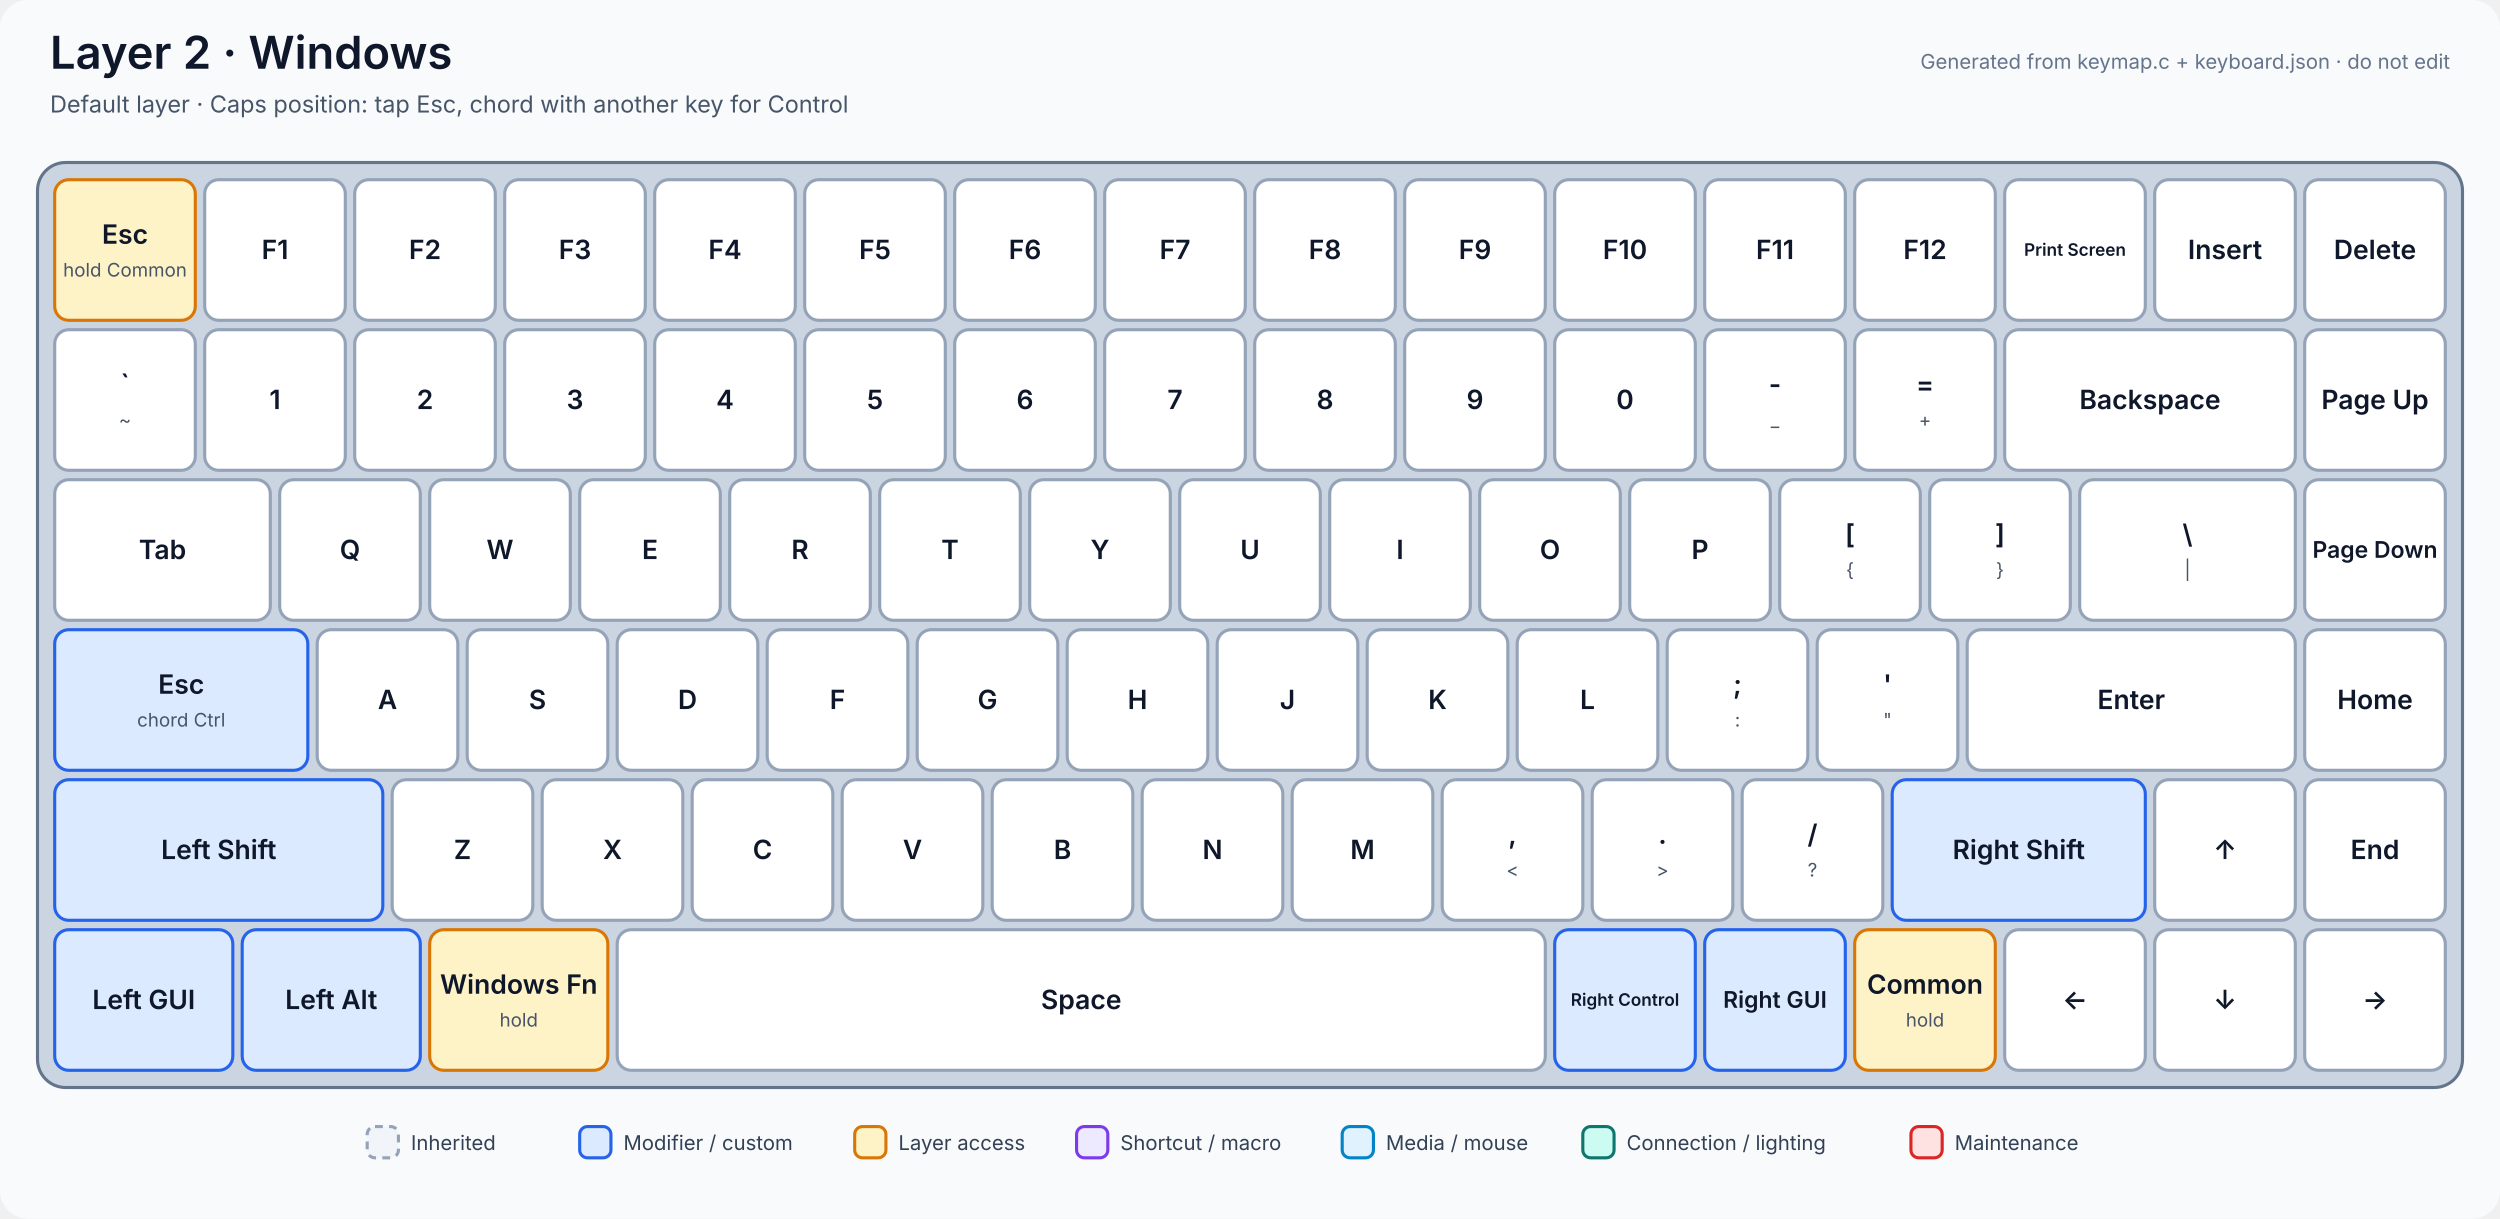
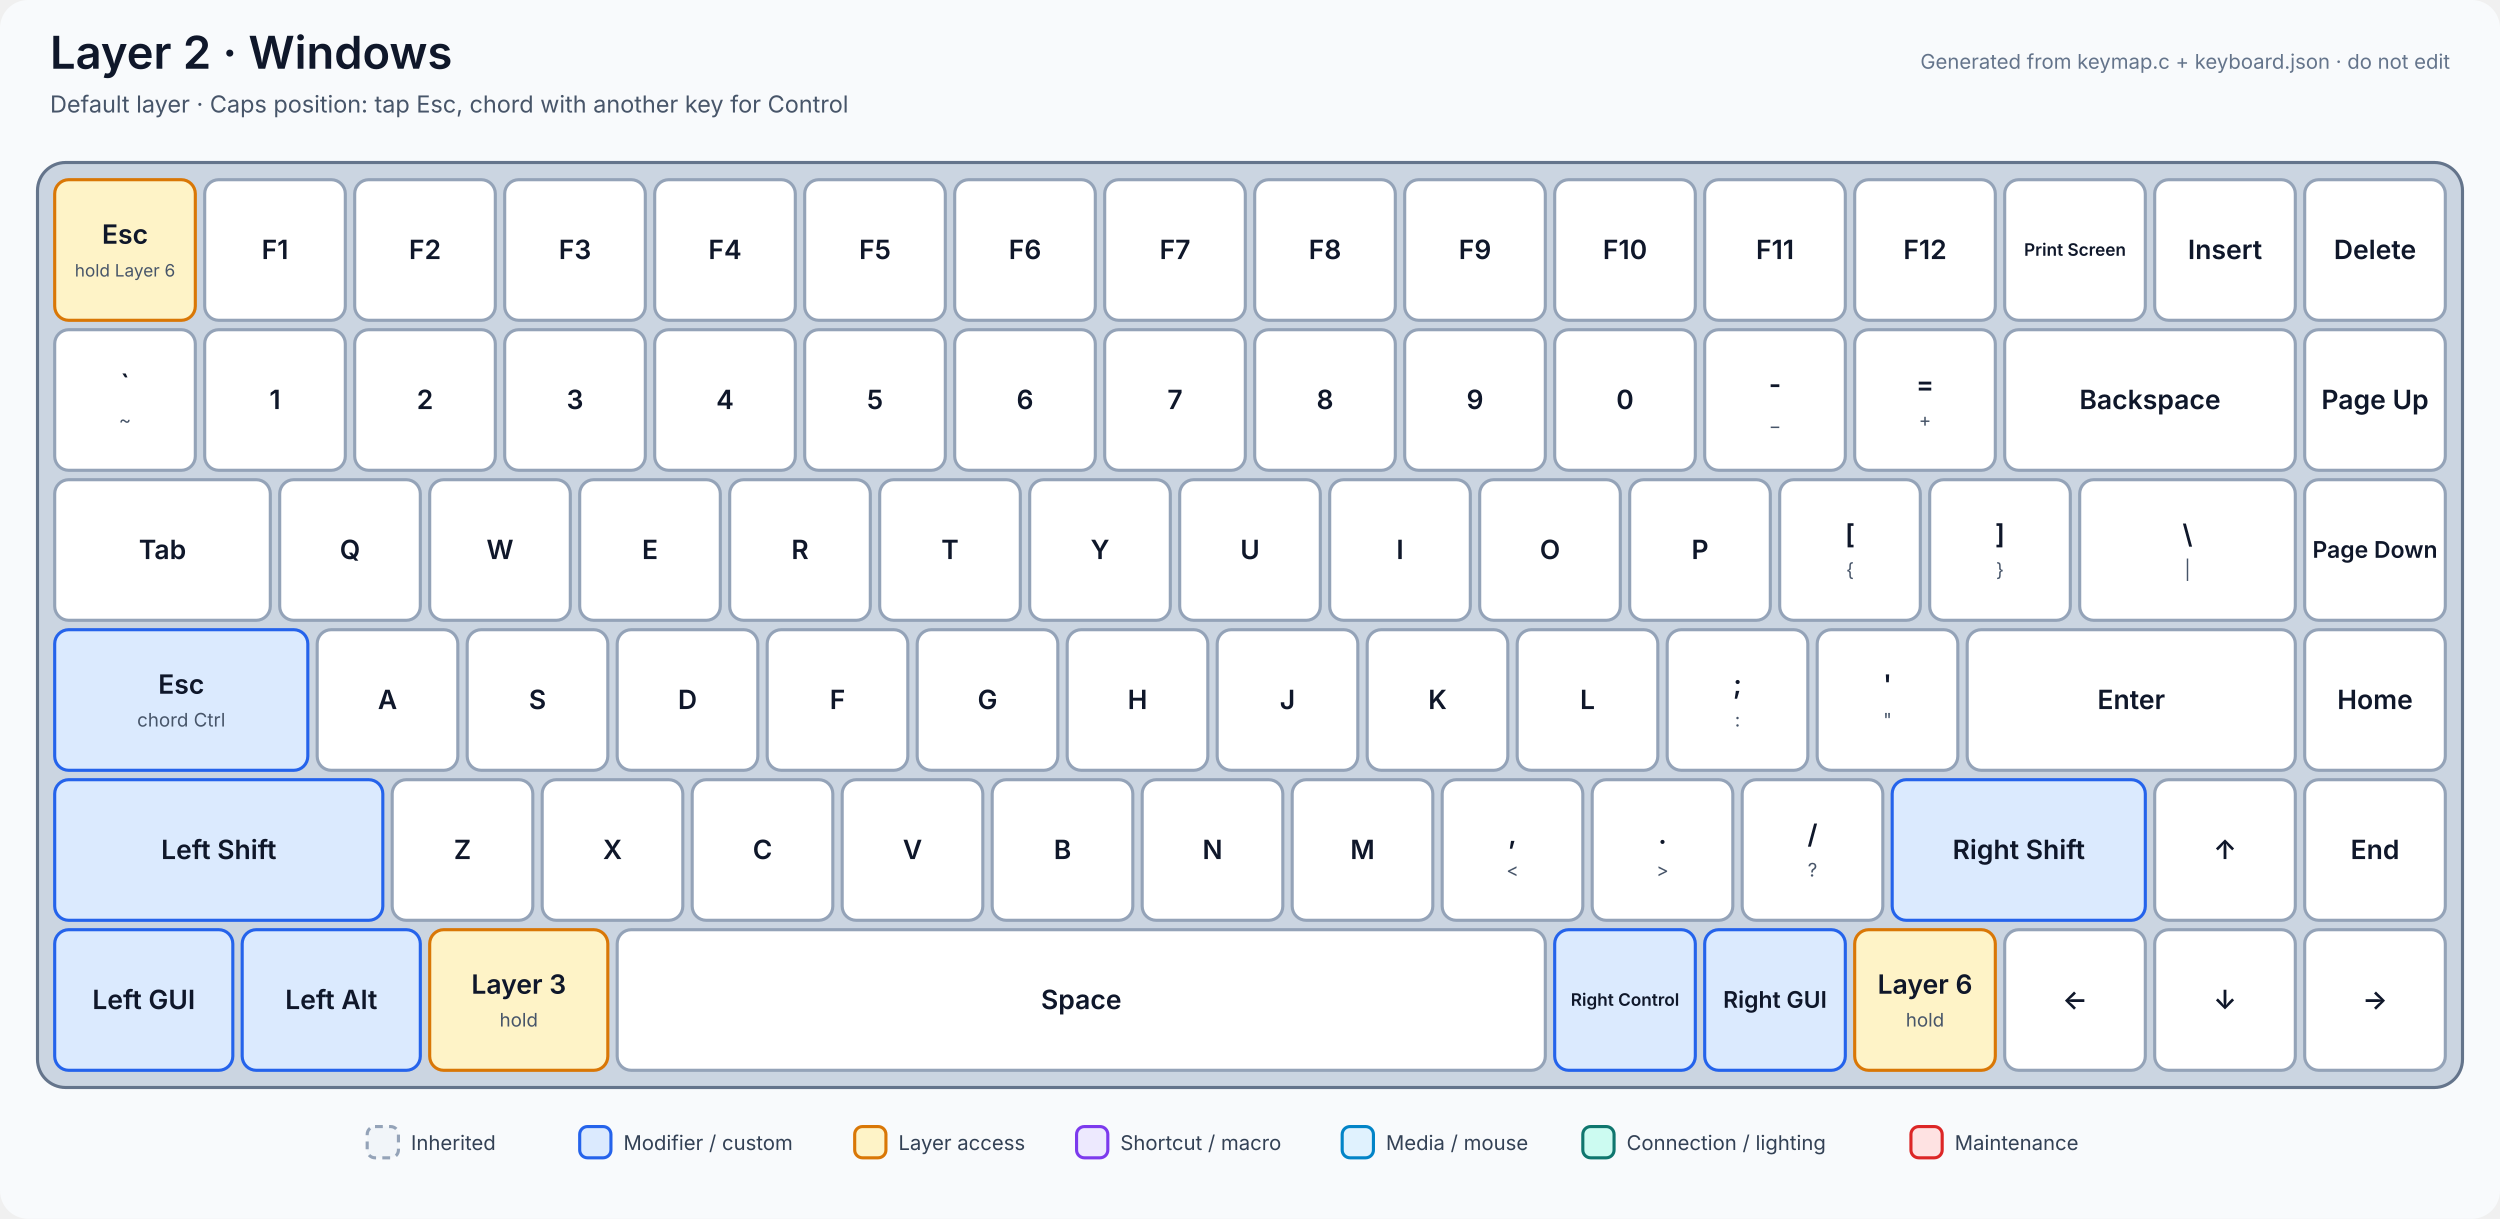
<svg xmlns="http://www.w3.org/2000/svg" width="1600" height="780" viewBox="0 0 1600 780" role="img" aria-labelledby="title desc">
  <style>
    .canvas { fill: #f8fafc; }
    .board { fill: #cbd5e1; stroke: #64748b; stroke-width: 2; }
    text { font-family: -apple-system, BlinkMacSystemFont, "Segoe UI", sans-serif; fill: #0f172a; }
    .doc-title { font-size: 29px; font-weight: 600; }
    .doc-subtitle { font-size: 15px; fill: #475569; }
    .source-note { font-size: 13px; fill: #64748b; text-anchor: end; }
    .key rect { stroke-width: 2; }
    .key-primary, .key-secondary { text-anchor: middle; dominant-baseline: auto; }
    .key-primary { font-weight: 600; }
    .key-secondary { fill: #475569; }
    .key-normal rect { fill: #ffffff; stroke: #94a3b8; }
    .key-inherited rect, .legend-swatch.key-inherited { fill: #f1f5f9; stroke: #94a3b8; stroke-dasharray: 5 4; }
    .key-inherited text { fill: #64748b; font-weight: 400; }
    .key-modifier rect, .legend-swatch.key-modifier { fill: #dbeafe; stroke: #2563eb; }
    .key-layer rect, .legend-swatch.key-layer { fill: #fef3c7; stroke: #d97706; }
    .key-shortcut rect, .legend-swatch.key-shortcut { fill: #ede9fe; stroke: #7c3aed; }
    .key-action rect, .legend-swatch.key-action { fill: #e0f2fe; stroke: #0284c7; }
    .key-hardware rect, .legend-swatch.key-hardware { fill: #ccfbf1; stroke: #0f766e; }
    .key-system rect, .legend-swatch.key-system { fill: #fee2e2; stroke: #dc2626; }
    .legend text { font-size: 13px; fill: #334155; }
    .legend-swatch { stroke-width: 2; }
  </style>
  <rect class="canvas" width="1600" height="780" rx="18" />
  <text class="doc-title" x="32" y="44">Layer 2 · Windows</text>
  <text class="doc-subtitle" x="32" y="72">Default layer · Caps position: tap Esc, chord with another key for Control</text>
  <text class="source-note" x="1568" y="44">Generated from keymap.c + keyboard.json · do not edit</text>
  <rect class="board" x="24" y="104" width="1552" height="592" rx="18" />
  <g class="key key-layer">
    <rect x="35.0" y="115.0" width="90.0" height="90.0" rx="9" />
    <text class="key-primary" x="80.0" y="156.0" style="font-size:17.0px">Esc</text>
-     <text class="key-secondary" x="80.0" y="177.0" style="font-size:12.0px">hold Common</text>
+     <text class="key-secondary" x="80.0" y="177.0" style="font-size:11.0px">hold Layer 6</text>
  </g>
  <g class="key key-normal">
    <rect x="131.0" y="115.0" width="90.0" height="90.0" rx="9" />
    <text class="key-primary" x="176.0" y="165.8" style="font-size:17.0px">F1</text>
  </g>
  <g class="key key-normal">
    <rect x="227.0" y="115.0" width="90.0" height="90.0" rx="9" />
    <text class="key-primary" x="272.0" y="165.8" style="font-size:17.0px">F2</text>
  </g>
  <g class="key key-normal">
    <rect x="323.0" y="115.0" width="90.0" height="90.0" rx="9" />
    <text class="key-primary" x="368.0" y="165.8" style="font-size:17.0px">F3</text>
  </g>
  <g class="key key-normal">
    <rect x="419.0" y="115.0" width="90.0" height="90.0" rx="9" />
    <text class="key-primary" x="464.0" y="165.8" style="font-size:17.0px">F4</text>
  </g>
  <g class="key key-normal">
    <rect x="515.0" y="115.0" width="90.0" height="90.0" rx="9" />
    <text class="key-primary" x="560.0" y="165.8" style="font-size:17.0px">F5</text>
  </g>
  <g class="key key-normal">
    <rect x="611.0" y="115.0" width="90.0" height="90.0" rx="9" />
    <text class="key-primary" x="656.0" y="165.8" style="font-size:17.0px">F6</text>
  </g>
  <g class="key key-normal">
    <rect x="707.0" y="115.0" width="90.0" height="90.0" rx="9" />
    <text class="key-primary" x="752.0" y="165.8" style="font-size:17.0px">F7</text>
  </g>
  <g class="key key-normal">
    <rect x="803.0" y="115.0" width="90.0" height="90.0" rx="9" />
    <text class="key-primary" x="848.0" y="165.8" style="font-size:17.0px">F8</text>
  </g>
  <g class="key key-normal">
    <rect x="899.0" y="115.0" width="90.0" height="90.0" rx="9" />
    <text class="key-primary" x="944.0" y="165.8" style="font-size:17.0px">F9</text>
  </g>
  <g class="key key-normal">
    <rect x="995.0" y="115.0" width="90.0" height="90.0" rx="9" />
    <text class="key-primary" x="1040.0" y="165.8" style="font-size:17.0px">F10</text>
  </g>
  <g class="key key-normal">
    <rect x="1091.0" y="115.0" width="90.0" height="90.0" rx="9" />
    <text class="key-primary" x="1136.0" y="165.8" style="font-size:17.0px">F11</text>
  </g>
  <g class="key key-normal">
    <rect x="1187.0" y="115.0" width="90.0" height="90.0" rx="9" />
    <text class="key-primary" x="1232.0" y="165.8" style="font-size:17.0px">F12</text>
  </g>
  <g class="key key-normal">
    <rect x="1283.0" y="115.0" width="90.0" height="90.0" rx="9" />
    <text class="key-primary" x="1328.0" y="163.7" style="font-size:11.0px">Print Screen</text>
  </g>
  <g class="key key-normal">
    <rect x="1379.0" y="115.0" width="90.0" height="90.0" rx="9" />
    <text class="key-primary" x="1424.0" y="165.8" style="font-size:17.0px">Insert</text>
  </g>
  <g class="key key-normal">
    <rect x="1475.0" y="115.0" width="90.0" height="90.0" rx="9" />
    <text class="key-primary" x="1520.0" y="165.8" style="font-size:17.0px">Delete</text>
  </g>
  <g class="key key-normal">
    <rect x="35.0" y="211.0" width="90.0" height="90.0" rx="9" />
    <text class="key-primary" x="80.0" y="252.0" style="font-size:17.0px">`</text>
    <text class="key-secondary" x="80.0" y="273.0" style="font-size:12.0px">~</text>
  </g>
  <g class="key key-normal">
    <rect x="131.0" y="211.0" width="90.0" height="90.0" rx="9" />
    <text class="key-primary" x="176.0" y="261.8" style="font-size:17.0px">1</text>
  </g>
  <g class="key key-normal">
    <rect x="227.0" y="211.0" width="90.0" height="90.0" rx="9" />
    <text class="key-primary" x="272.0" y="261.8" style="font-size:17.0px">2</text>
  </g>
  <g class="key key-normal">
    <rect x="323.0" y="211.0" width="90.0" height="90.0" rx="9" />
    <text class="key-primary" x="368.0" y="261.8" style="font-size:17.0px">3</text>
  </g>
  <g class="key key-normal">
    <rect x="419.0" y="211.0" width="90.0" height="90.0" rx="9" />
    <text class="key-primary" x="464.0" y="261.8" style="font-size:17.0px">4</text>
  </g>
  <g class="key key-normal">
    <rect x="515.0" y="211.0" width="90.0" height="90.0" rx="9" />
    <text class="key-primary" x="560.0" y="261.8" style="font-size:17.0px">5</text>
  </g>
  <g class="key key-normal">
    <rect x="611.0" y="211.0" width="90.0" height="90.0" rx="9" />
    <text class="key-primary" x="656.0" y="261.8" style="font-size:17.0px">6</text>
  </g>
  <g class="key key-normal">
    <rect x="707.0" y="211.0" width="90.0" height="90.0" rx="9" />
    <text class="key-primary" x="752.0" y="261.8" style="font-size:17.0px">7</text>
  </g>
  <g class="key key-normal">
    <rect x="803.0" y="211.0" width="90.0" height="90.0" rx="9" />
    <text class="key-primary" x="848.0" y="261.8" style="font-size:17.0px">8</text>
  </g>
  <g class="key key-normal">
    <rect x="899.0" y="211.0" width="90.0" height="90.0" rx="9" />
    <text class="key-primary" x="944.0" y="261.8" style="font-size:17.0px">9</text>
  </g>
  <g class="key key-normal">
    <rect x="995.0" y="211.0" width="90.0" height="90.0" rx="9" />
    <text class="key-primary" x="1040.0" y="261.8" style="font-size:17.0px">0</text>
  </g>
  <g class="key key-normal">
    <rect x="1091.0" y="211.0" width="90.0" height="90.0" rx="9" />
    <text class="key-primary" x="1136.0" y="252.0" style="font-size:17.0px">-</text>
    <text class="key-secondary" x="1136.0" y="273.0" style="font-size:12.0px">_</text>
  </g>
  <g class="key key-normal">
    <rect x="1187.0" y="211.0" width="90.0" height="90.0" rx="9" />
    <text class="key-primary" x="1232.0" y="252.0" style="font-size:17.0px">=</text>
    <text class="key-secondary" x="1232.0" y="273.0" style="font-size:12.0px">+</text>
  </g>
  <g class="key key-normal">
    <rect x="1283.0" y="211.0" width="186.0" height="90.0" rx="9" />
    <text class="key-primary" x="1376.0" y="261.8" style="font-size:17.0px">Backspace</text>
  </g>
  <g class="key key-normal">
    <rect x="1475.0" y="211.0" width="90.0" height="90.0" rx="9" />
    <text class="key-primary" x="1520.0" y="261.8" style="font-size:17.0px">Page Up</text>
  </g>
  <g class="key key-normal">
    <rect x="35.0" y="307.0" width="138.0" height="90.0" rx="9" />
    <text class="key-primary" x="104.0" y="357.8" style="font-size:17.0px">Tab</text>
  </g>
  <g class="key key-normal">
    <rect x="179.0" y="307.0" width="90.0" height="90.0" rx="9" />
    <text class="key-primary" x="224.0" y="357.8" style="font-size:17.0px">Q</text>
  </g>
  <g class="key key-normal">
    <rect x="275.0" y="307.0" width="90.0" height="90.0" rx="9" />
    <text class="key-primary" x="320.0" y="357.8" style="font-size:17.0px">W</text>
  </g>
  <g class="key key-normal">
    <rect x="371.0" y="307.0" width="90.0" height="90.0" rx="9" />
    <text class="key-primary" x="416.0" y="357.8" style="font-size:17.0px">E</text>
  </g>
  <g class="key key-normal">
    <rect x="467.0" y="307.0" width="90.0" height="90.0" rx="9" />
    <text class="key-primary" x="512.0" y="357.8" style="font-size:17.0px">R</text>
  </g>
  <g class="key key-normal">
    <rect x="563.0" y="307.0" width="90.0" height="90.0" rx="9" />
    <text class="key-primary" x="608.0" y="357.8" style="font-size:17.0px">T</text>
  </g>
  <g class="key key-normal">
    <rect x="659.0" y="307.0" width="90.0" height="90.0" rx="9" />
    <text class="key-primary" x="704.0" y="357.8" style="font-size:17.0px">Y</text>
  </g>
  <g class="key key-normal">
    <rect x="755.0" y="307.0" width="90.0" height="90.0" rx="9" />
    <text class="key-primary" x="800.0" y="357.8" style="font-size:17.0px">U</text>
  </g>
  <g class="key key-normal">
    <rect x="851.0" y="307.0" width="90.0" height="90.0" rx="9" />
    <text class="key-primary" x="896.0" y="357.8" style="font-size:17.0px">I</text>
  </g>
  <g class="key key-normal">
    <rect x="947.0" y="307.0" width="90.0" height="90.0" rx="9" />
    <text class="key-primary" x="992.0" y="357.8" style="font-size:17.0px">O</text>
  </g>
  <g class="key key-normal">
    <rect x="1043.0" y="307.0" width="90.0" height="90.0" rx="9" />
    <text class="key-primary" x="1088.0" y="357.8" style="font-size:17.0px">P</text>
  </g>
  <g class="key key-normal">
    <rect x="1139.0" y="307.0" width="90.0" height="90.0" rx="9" />
    <text class="key-primary" x="1184.0" y="348.0" style="font-size:17.0px">[</text>
    <text class="key-secondary" x="1184.0" y="369.0" style="font-size:12.0px">{</text>
  </g>
  <g class="key key-normal">
    <rect x="1235.0" y="307.0" width="90.0" height="90.0" rx="9" />
    <text class="key-primary" x="1280.0" y="348.0" style="font-size:17.0px">]</text>
    <text class="key-secondary" x="1280.0" y="369.0" style="font-size:12.0px">}</text>
  </g>
  <g class="key key-normal">
    <rect x="1331.0" y="307.0" width="138.0" height="90.0" rx="9" />
    <text class="key-primary" x="1400.0" y="348.0" style="font-size:17.0px">\</text>
    <text class="key-secondary" x="1400.0" y="369.0" style="font-size:12.0px">|</text>
  </g>
  <g class="key key-normal">
    <rect x="1475.0" y="307.0" width="90.0" height="90.0" rx="9" />
    <text class="key-primary" x="1520.0" y="357.0" style="font-size:14.7px">Page Down</text>
  </g>
  <g class="key key-modifier">
    <rect x="35.0" y="403.0" width="162.0" height="90.0" rx="9" />
    <text class="key-primary" x="116.0" y="444.0" style="font-size:17.0px">Esc</text>
    <text class="key-secondary" x="116.0" y="465.0" style="font-size:12.0px">chord Ctrl</text>
  </g>
  <g class="key key-normal">
    <rect x="203.0" y="403.0" width="90.0" height="90.0" rx="9" />
    <text class="key-primary" x="248.0" y="453.8" style="font-size:17.0px">A</text>
  </g>
  <g class="key key-normal">
    <rect x="299.0" y="403.0" width="90.0" height="90.0" rx="9" />
    <text class="key-primary" x="344.0" y="453.8" style="font-size:17.0px">S</text>
  </g>
  <g class="key key-normal">
    <rect x="395.0" y="403.0" width="90.0" height="90.0" rx="9" />
    <text class="key-primary" x="440.0" y="453.8" style="font-size:17.0px">D</text>
  </g>
  <g class="key key-normal">
    <rect x="491.0" y="403.0" width="90.0" height="90.0" rx="9" />
    <text class="key-primary" x="536.0" y="453.8" style="font-size:17.0px">F</text>
  </g>
  <g class="key key-normal">
    <rect x="587.0" y="403.0" width="90.0" height="90.0" rx="9" />
    <text class="key-primary" x="632.0" y="453.8" style="font-size:17.0px">G</text>
  </g>
  <g class="key key-normal">
    <rect x="683.0" y="403.0" width="90.0" height="90.0" rx="9" />
    <text class="key-primary" x="728.0" y="453.8" style="font-size:17.0px">H</text>
  </g>
  <g class="key key-normal">
    <rect x="779.0" y="403.0" width="90.0" height="90.0" rx="9" />
    <text class="key-primary" x="824.0" y="453.8" style="font-size:17.0px">J</text>
  </g>
  <g class="key key-normal">
    <rect x="875.0" y="403.0" width="90.0" height="90.0" rx="9" />
    <text class="key-primary" x="920.0" y="453.8" style="font-size:17.0px">K</text>
  </g>
  <g class="key key-normal">
    <rect x="971.0" y="403.0" width="90.0" height="90.0" rx="9" />
    <text class="key-primary" x="1016.0" y="453.8" style="font-size:17.0px">L</text>
  </g>
  <g class="key key-normal">
    <rect x="1067.0" y="403.0" width="90.0" height="90.0" rx="9" />
    <text class="key-primary" x="1112.0" y="444.0" style="font-size:17.0px">;</text>
    <text class="key-secondary" x="1112.0" y="465.0" style="font-size:12.0px">:</text>
  </g>
  <g class="key key-normal">
    <rect x="1163.0" y="403.0" width="90.0" height="90.0" rx="9" />
    <text class="key-primary" x="1208.0" y="444.0" style="font-size:17.0px">'</text>
    <text class="key-secondary" x="1208.0" y="465.0" style="font-size:12.0px">"</text>
  </g>
  <g class="key key-normal">
    <rect x="1259.0" y="403.0" width="210.0" height="90.0" rx="9" />
    <text class="key-primary" x="1364.0" y="453.8" style="font-size:17.0px">Enter</text>
  </g>
  <g class="key key-normal">
    <rect x="1475.0" y="403.0" width="90.0" height="90.0" rx="9" />
    <text class="key-primary" x="1520.0" y="453.8" style="font-size:17.0px">Home</text>
  </g>
  <g class="key key-modifier">
    <rect x="35.0" y="499.0" width="210.0" height="90.0" rx="9" />
    <text class="key-primary" x="140.0" y="549.8" style="font-size:17.0px">Left Shift</text>
  </g>
  <g class="key key-normal">
    <rect x="251.0" y="499.0" width="90.0" height="90.0" rx="9" />
    <text class="key-primary" x="296.0" y="549.8" style="font-size:17.0px">Z</text>
  </g>
  <g class="key key-normal">
    <rect x="347.0" y="499.0" width="90.0" height="90.0" rx="9" />
    <text class="key-primary" x="392.0" y="549.8" style="font-size:17.0px">X</text>
  </g>
  <g class="key key-normal">
    <rect x="443.0" y="499.0" width="90.0" height="90.0" rx="9" />
    <text class="key-primary" x="488.0" y="549.8" style="font-size:17.0px">C</text>
  </g>
  <g class="key key-normal">
    <rect x="539.0" y="499.0" width="90.0" height="90.0" rx="9" />
    <text class="key-primary" x="584.0" y="549.8" style="font-size:17.0px">V</text>
  </g>
  <g class="key key-normal">
    <rect x="635.0" y="499.0" width="90.0" height="90.0" rx="9" />
    <text class="key-primary" x="680.0" y="549.8" style="font-size:17.0px">B</text>
  </g>
  <g class="key key-normal">
    <rect x="731.0" y="499.0" width="90.0" height="90.0" rx="9" />
    <text class="key-primary" x="776.0" y="549.8" style="font-size:17.0px">N</text>
  </g>
  <g class="key key-normal">
    <rect x="827.0" y="499.0" width="90.0" height="90.0" rx="9" />
    <text class="key-primary" x="872.0" y="549.8" style="font-size:17.0px">M</text>
  </g>
  <g class="key key-normal">
    <rect x="923.0" y="499.0" width="90.0" height="90.0" rx="9" />
    <text class="key-primary" x="968.0" y="540.0" style="font-size:17.0px">,</text>
    <text class="key-secondary" x="968.0" y="561.0" style="font-size:12.0px">&lt;</text>
  </g>
  <g class="key key-normal">
    <rect x="1019.0" y="499.0" width="90.0" height="90.0" rx="9" />
    <text class="key-primary" x="1064.0" y="540.0" style="font-size:17.0px">.</text>
    <text class="key-secondary" x="1064.0" y="561.0" style="font-size:12.0px">&gt;</text>
  </g>
  <g class="key key-normal">
    <rect x="1115.0" y="499.0" width="90.0" height="90.0" rx="9" />
    <text class="key-primary" x="1160.0" y="540.0" style="font-size:17.0px">/</text>
    <text class="key-secondary" x="1160.0" y="561.0" style="font-size:12.0px">?</text>
  </g>
  <g class="key key-modifier">
    <rect x="1211.0" y="499.0" width="162.0" height="90.0" rx="9" />
    <text class="key-primary" x="1292.0" y="549.8" style="font-size:17.0px">Right Shift</text>
  </g>
  <g class="key key-normal">
    <rect x="1379.0" y="499.0" width="90.0" height="90.0" rx="9" />
    <text class="key-primary" x="1424.0" y="549.8" style="font-size:17.0px">↑</text>
  </g>
  <g class="key key-normal">
    <rect x="1475.0" y="499.0" width="90.0" height="90.0" rx="9" />
    <text class="key-primary" x="1520.0" y="549.8" style="font-size:17.0px">End</text>
  </g>
  <g class="key key-modifier">
    <rect x="35.0" y="595.0" width="114.0" height="90.0" rx="9" />
    <text class="key-primary" x="92.0" y="645.8" style="font-size:17.0px">Left GUI</text>
  </g>
  <g class="key key-modifier">
    <rect x="155.0" y="595.0" width="114.0" height="90.0" rx="9" />
    <text class="key-primary" x="212.0" y="645.8" style="font-size:17.0px">Left Alt</text>
  </g>
  <g class="key key-layer">
    <rect x="275.0" y="595.0" width="114.0" height="90.0" rx="9" />
-     <text class="key-primary" x="332.0" y="636.0" style="font-size:17.0px">Windows Fn</text>
+     <text class="key-primary" x="332.0" y="636.0" style="font-size:17.0px">Layer 3</text>
    <text class="key-secondary" x="332.0" y="657.0" style="font-size:12.0px">hold</text>
  </g>
  <g class="key key-normal">
    <rect x="395.0" y="595.0" width="594.0" height="90.0" rx="9" />
    <text class="key-primary" x="692.0" y="645.8" style="font-size:17.0px">Space</text>
  </g>
  <g class="key key-modifier">
    <rect x="995.0" y="595.0" width="90.0" height="90.0" rx="9" />
    <text class="key-primary" x="1040.0" y="643.7" style="font-size:11.0px">Right Control</text>
  </g>
  <g class="key key-modifier">
    <rect x="1091.0" y="595.0" width="90.0" height="90.0" rx="9" />
    <text class="key-primary" x="1136.0" y="645.0" style="font-size:14.7px">Right GUI</text>
  </g>
  <g class="key key-layer">
    <rect x="1187.0" y="595.0" width="90.0" height="90.0" rx="9" />
-     <text class="key-primary" x="1232.0" y="636.0" style="font-size:17.0px">Common</text>
+     <text class="key-primary" x="1232.0" y="636.0" style="font-size:17.0px">Layer 6</text>
    <text class="key-secondary" x="1232.0" y="657.0" style="font-size:12.0px">hold</text>
  </g>
  <g class="key key-normal">
    <rect x="1283.0" y="595.0" width="90.0" height="90.0" rx="9" />
    <text class="key-primary" x="1328.0" y="645.8" style="font-size:17.0px">←</text>
  </g>
  <g class="key key-normal">
    <rect x="1379.0" y="595.0" width="90.0" height="90.0" rx="9" />
    <text class="key-primary" x="1424.0" y="645.8" style="font-size:17.0px">↓</text>
  </g>
  <g class="key key-normal">
    <rect x="1475.0" y="595.0" width="90.0" height="90.0" rx="9" />
    <text class="key-primary" x="1520.0" y="645.8" style="font-size:17.0px">→</text>
  </g>
  <g class="legend" aria-label="Key category legend">
    <rect class="legend-swatch key-inherited" x="235.0" y="721" width="20" height="20" rx="5" />
    <text x="263.0" y="736">Inherited</text>
    <rect class="legend-swatch key-modifier" x="371.0" y="721" width="20" height="20" rx="5" />
    <text x="399.0" y="736">Modifier / custom</text>
    <rect class="legend-swatch key-layer" x="547.0" y="721" width="20" height="20" rx="5" />
    <text x="575.0" y="736">Layer access</text>
    <rect class="legend-swatch key-shortcut" x="689.0" y="721" width="20" height="20" rx="5" />
    <text x="717.0" y="736">Shortcut / macro</text>
    <rect class="legend-swatch key-action" x="859.0" y="721" width="20" height="20" rx="5" />
    <text x="887.0" y="736">Media / mouse</text>
    <rect class="legend-swatch key-hardware" x="1013.0" y="721" width="20" height="20" rx="5" />
    <text x="1041.0" y="736">Connection / lighting</text>
    <rect class="legend-swatch key-system" x="1223.0" y="721" width="20" height="20" rx="5" />
    <text x="1251.0" y="736">Maintenance</text>
  </g>
</svg>
